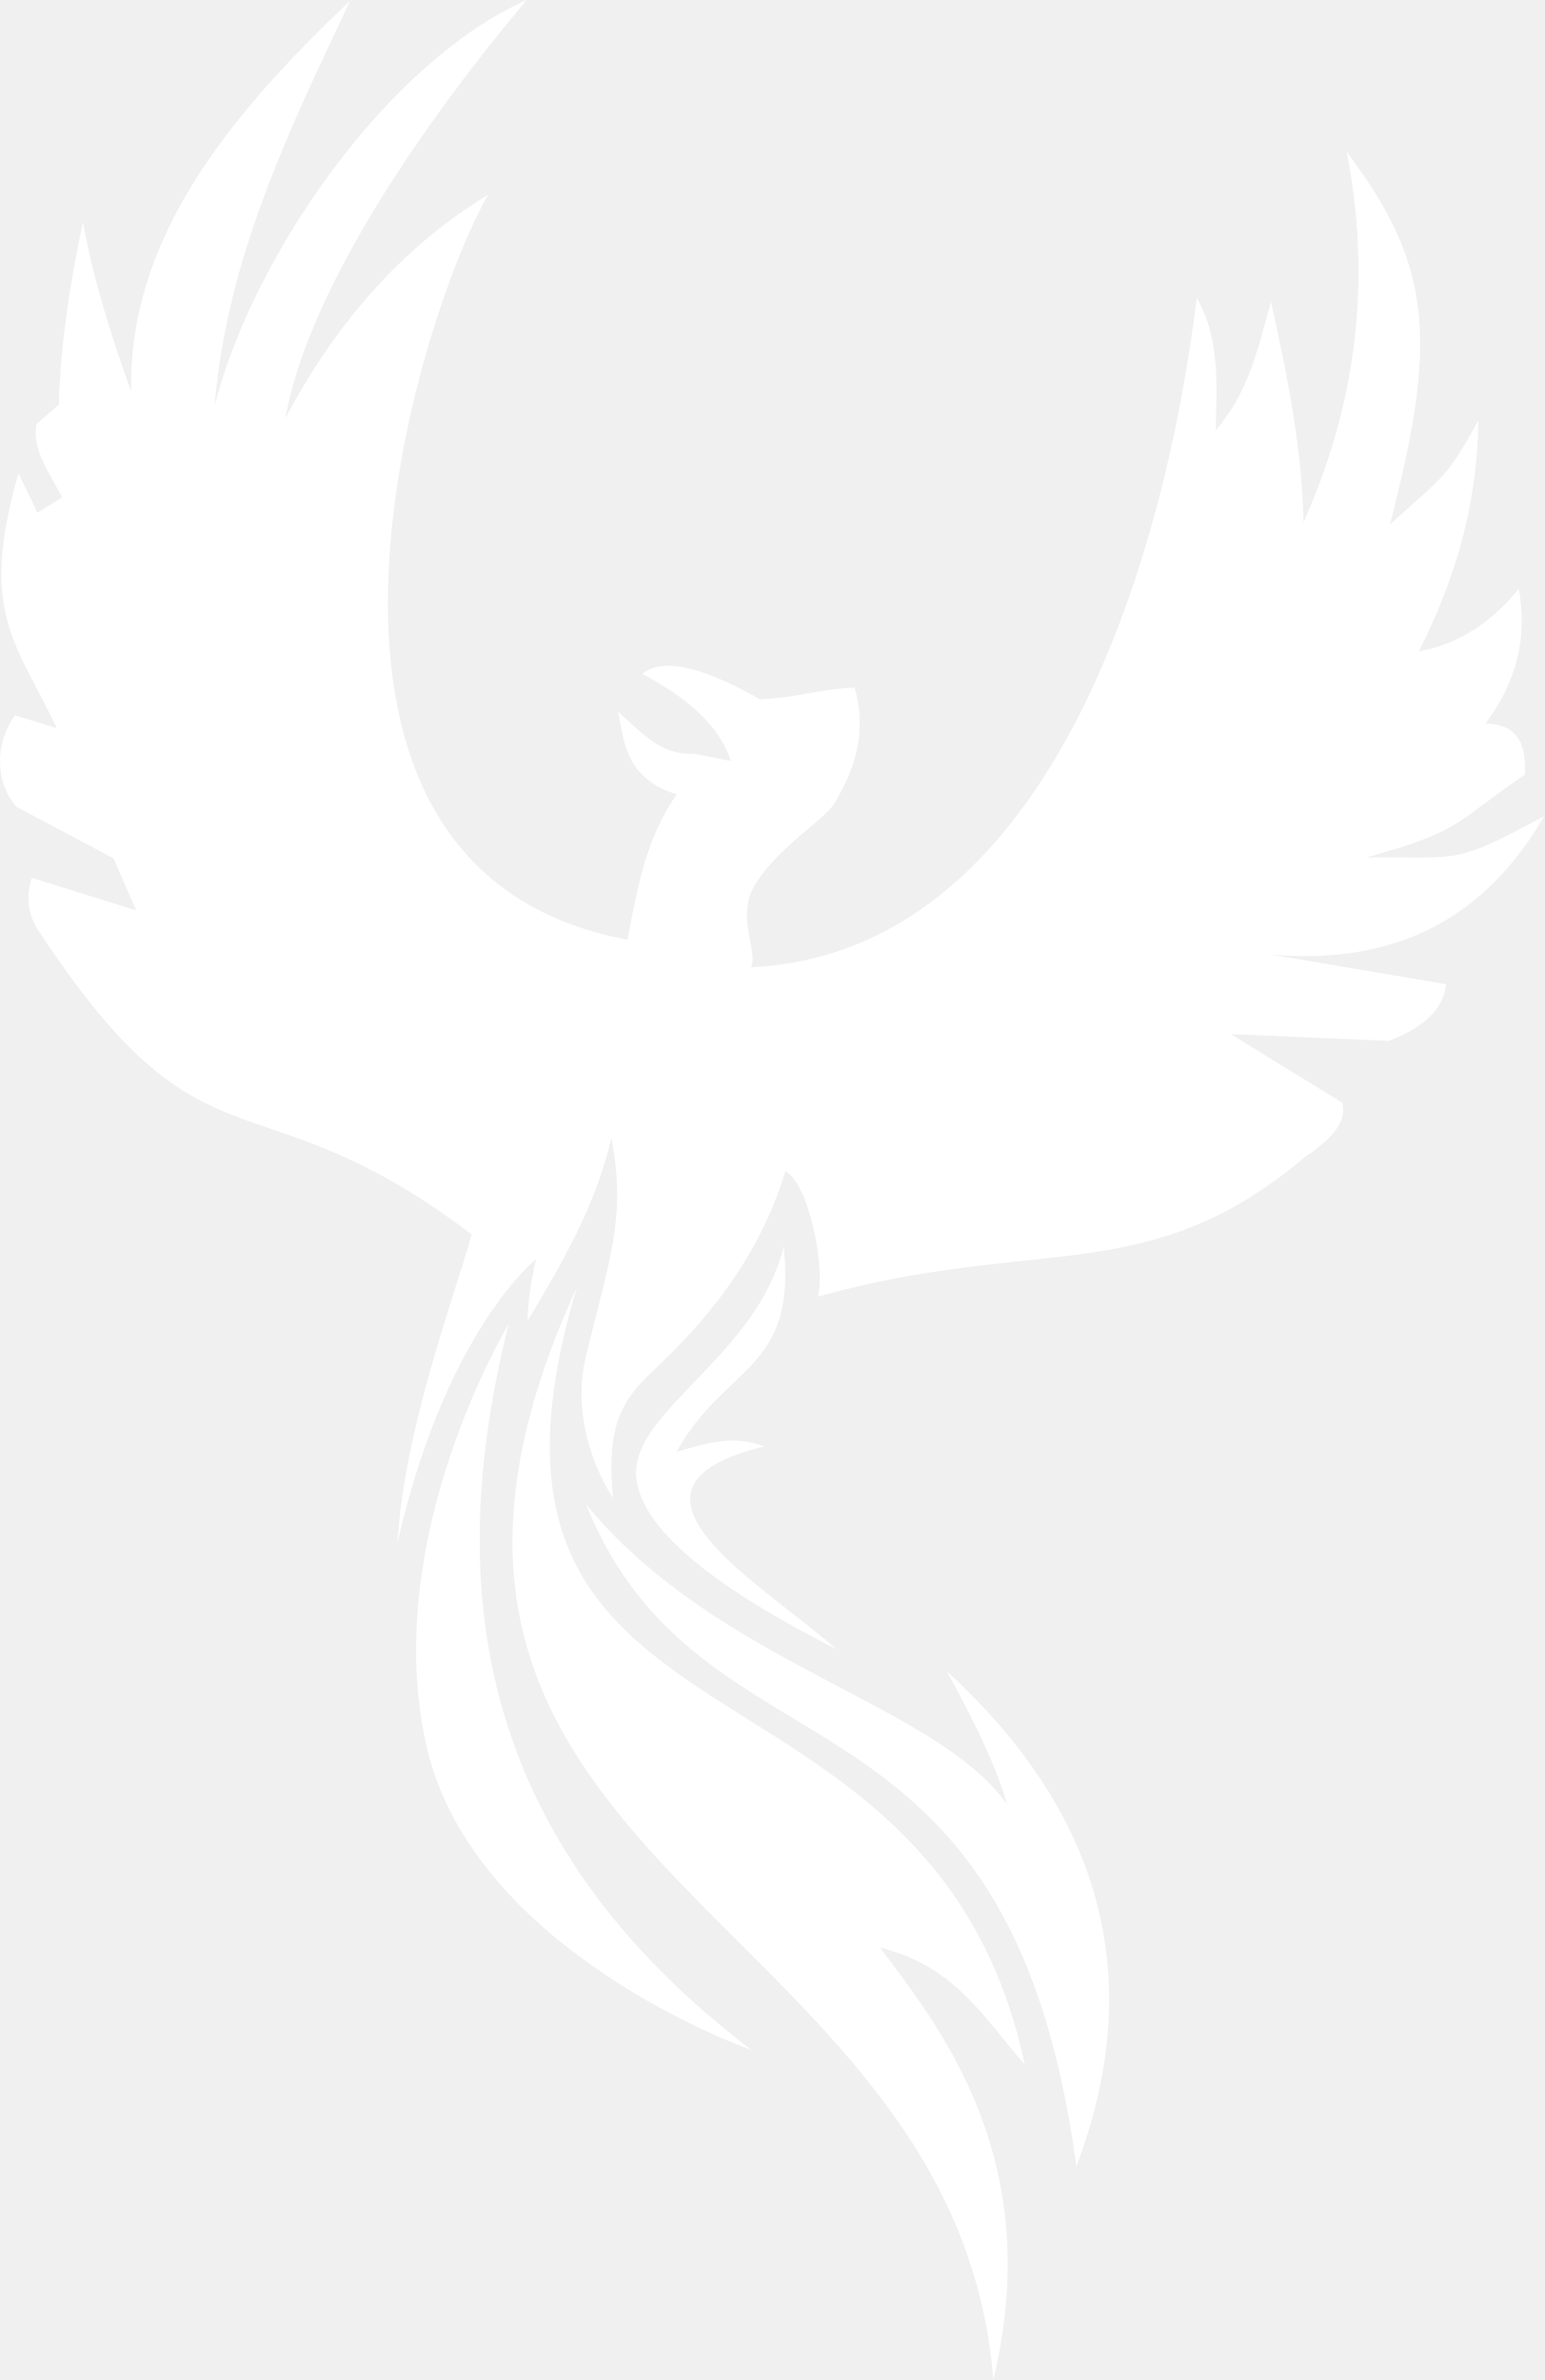
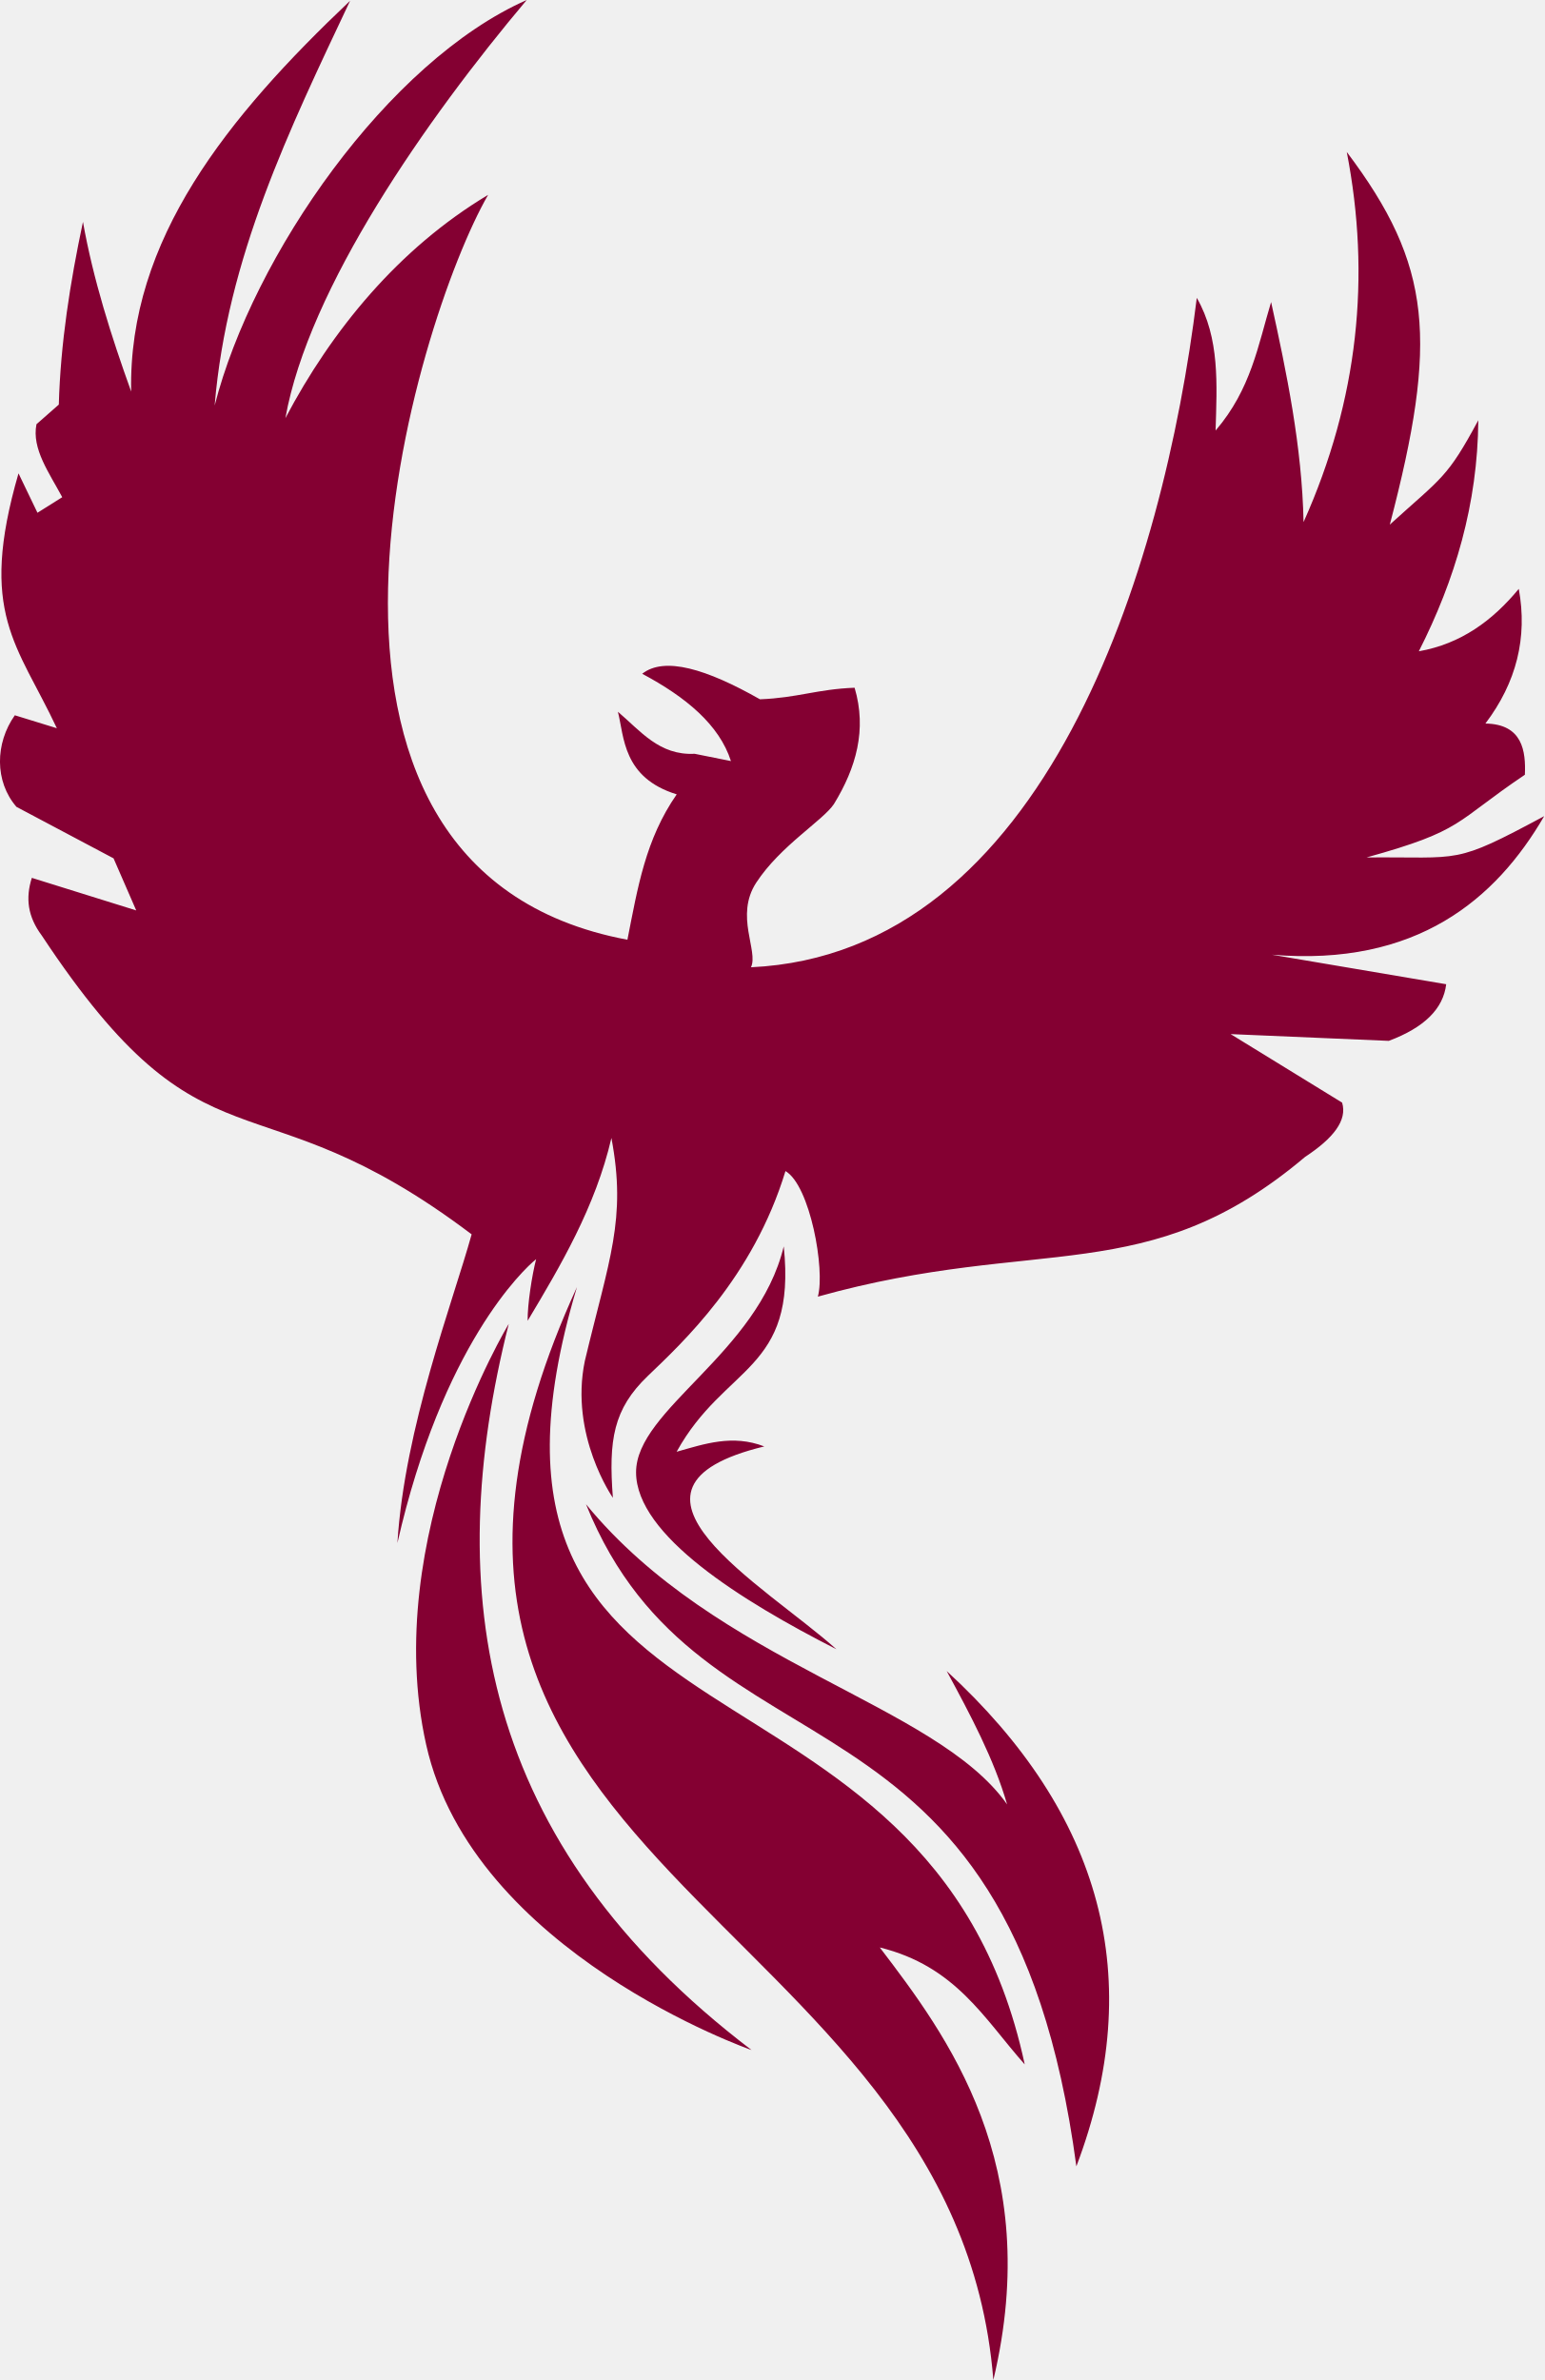
<svg xmlns="http://www.w3.org/2000/svg" width="118.53mm" height="182.67mm" viewBox="0 0 118.53 182.67" version="1.1" id="svg1080">
  <defs id="defs1074" />
  <g id="layer1" transform="translate(-48.0804,-51.45071)">
-     <path style="fill:#ffffff;fill-opacity:1;stroke:none;stroke-width:0.226;stroke-linecap:square;stroke-linejoin:miter;stroke-miterlimit:4;stroke-dasharray:none;stroke-opacity:1" d="m 151.453,63.11 c 1.855,9.538 0.899,19.012 -3.316,28.412 -0.112,-5.756 -1.304,-11.505 -2.491,-16.888 -1.001,3.32 -1.533,6.678 -4.261,9.862 0.101,-3.528 0.336,-7.086 -1.443,-10.184 -2.567,20.908 -11.645,50.321 -34.218,51.379 0.591,-1.255 -1.26,-3.95 0.404,-6.497 1.845,-2.824 5.121,-4.766 5.961,-6.029 1.704,-2.783 2.543,-5.709 1.588,-8.929 -2.888,0.11 -4.378,0.776 -7.265,0.887 -4.112,-2.335 -7.329,-3.302 -9.038,-1.959 3.361,1.793 5.915,3.913 6.812,6.701 l -2.789,-0.56 c -2.72,0.143 -4.164,-1.767 -5.888,-3.226 0.487,1.92 0.364,5.06 4.514,6.34 -2.398,3.45 -2.991,7.14 -3.784,11.159 -29.162,-5.462 -16.263,-47.5 -10.694,-57.17 -6.892,4.13 -12.009,10.405 -15.559,17.138 1.772,-9.98 10.805,-22.932 18.522,-32.094 -10.645,4.705 -20.999,19.577 -23.951,31.122 0.942,-11.346 5.735,-21.18 10.396,-31.064 -9.41,8.916 -17.04,18.337 -16.805,29.993 -1.538,-4.278 -2.908,-8.591 -3.7,-13.022 -0.992,4.67 -1.723,9.343 -1.853,14.023 l -1.715,1.507 c -0.379,1.888 0.985,3.741 1.978,5.601 l -1.902,1.194 -1.455,-3.023 c -3.121,10.759 -0.087,13.103 2.944,19.561 l -3.226,-0.994 c -1.52,2.151 -1.562,5.076 0.124,7.028 l 7.454,3.953 1.74,3.997 -8.013,-2.5 c -0.497,1.562 -0.316,2.976 0.761,4.424 12.719,19.222 16.154,10.212 32.997,22.937 -1.459,5.255 -5.143,14.802 -5.698,23.692 3.442,-15.123 9.662,-21.004 10.648,-21.786 -0.316,1.213 -0.669,3.485 -0.651,4.728 2.513,-4.2 5.203,-8.741 6.43,-14.029 1.18,6.241 -0.181,9.316 -2.041,17.113 -1.187,5.716 2.154,10.502 2.154,10.502 -0.342,-4.443 0.036,-6.811 2.678,-9.348 2.642,-2.537 8.083,-7.552 10.568,-15.729 1.891,1.101 3.061,7.578 2.486,9.638 17.025,-4.751 25.298,-0.506 37.398,-10.724 2.185,-1.437 3.252,-2.816 2.843,-4.167 l -8.558,-5.259 12.141,0.519 c 2.705,-1.011 4.185,-2.456 4.405,-4.346 l -13.373,-2.266 c 11.114,0.936 17.198,-4.272 20.895,-10.634 -7.031,3.769 -6.253,3.105 -13.635,3.168 7.513,-2.082 6.692,-2.672 12.153,-6.347 0.079,-1.812 -0.176,-3.888 -3.03,-3.93 2.386,-3.154 3.247,-6.599 2.562,-10.337 -2.004,2.43 -4.434,4.22 -7.672,4.792 2.783,-5.483 4.518,-11.322 4.565,-17.732 -2.396,4.445 -2.753,4.345 -6.791,8.008 3.704,-14.156 3.264,-19.891 -3.309,-28.605 z m -43.215,84.002 c -1.978,8.224 -11.343,12.514 -11.335,17.345 0.008,4.831 8.081,9.86 15.378,13.577 -5.485,-4.913 -18.783,-12.358 -5.537,-15.567 -2.439,-0.938 -4.571,-0.198 -6.728,0.409 3.695,-6.694 9.232,-6.167 8.222,-15.764 z m -15.873,3.126 c -20.482,44.686 29.065,47.296 31.962,83.882 3.941,-16.515 -3.597,-26.482 -8.716,-33.197 5.84,1.439 8.012,5.475 11.123,8.975 -7.274,-33.965 -45.725,-21.73 -34.369,-59.66 z m -5.235,2.826 c 0,0 -9.908,16.342 -6.335,32.307 3.573,15.965 24.972,23.424 24.972,23.424 C 84.886,192.907 81.942,173.65 87.13,153.064 Z m 5.931,13.841 c 8.928,22.164 32.443,11.892 37.638,50.817 5.459,-14.415 1.98,-27.055 -9.954,-38.015 1.831,3.378 3.631,6.76 4.638,10.235 -5.488,-7.781 -22.234,-10.735 -32.323,-23.038 z" id="path938" />
+     <path style="fill:#840032;fill-opacity:1;stroke:none;stroke-width:0.226;stroke-linecap:square;stroke-linejoin:miter;stroke-miterlimit:4;stroke-dasharray:none;stroke-opacity:1" d="m 151.453,63.11 c 1.855,9.538 0.899,19.012 -3.316,28.412 -0.112,-5.756 -1.304,-11.505 -2.491,-16.888 -1.001,3.32 -1.533,6.678 -4.261,9.862 0.101,-3.528 0.336,-7.086 -1.443,-10.184 -2.567,20.908 -11.645,50.321 -34.218,51.379 0.591,-1.255 -1.26,-3.95 0.404,-6.497 1.845,-2.824 5.121,-4.766 5.961,-6.029 1.704,-2.783 2.543,-5.709 1.588,-8.929 -2.888,0.11 -4.378,0.776 -7.265,0.887 -4.112,-2.335 -7.329,-3.302 -9.038,-1.959 3.361,1.793 5.915,3.913 6.812,6.701 l -2.789,-0.56 c -2.72,0.143 -4.164,-1.767 -5.888,-3.226 0.487,1.92 0.364,5.06 4.514,6.34 -2.398,3.45 -2.991,7.14 -3.784,11.159 -29.162,-5.462 -16.263,-47.5 -10.694,-57.17 -6.892,4.13 -12.009,10.405 -15.559,17.138 1.772,-9.98 10.805,-22.932 18.522,-32.094 -10.645,4.705 -20.999,19.577 -23.951,31.122 0.942,-11.346 5.735,-21.18 10.396,-31.064 -9.41,8.916 -17.04,18.337 -16.805,29.993 -1.538,-4.278 -2.908,-8.591 -3.7,-13.022 -0.992,4.67 -1.723,9.343 -1.853,14.023 l -1.715,1.507 c -0.379,1.888 0.985,3.741 1.978,5.601 l -1.902,1.194 -1.455,-3.023 c -3.121,10.759 -0.087,13.103 2.944,19.561 l -3.226,-0.994 c -1.52,2.151 -1.562,5.076 0.124,7.028 l 7.454,3.953 1.74,3.997 -8.013,-2.5 c -0.497,1.562 -0.316,2.976 0.761,4.424 12.719,19.222 16.154,10.212 32.997,22.937 -1.459,5.255 -5.143,14.802 -5.698,23.692 3.442,-15.123 9.662,-21.004 10.648,-21.786 -0.316,1.213 -0.669,3.485 -0.651,4.728 2.513,-4.2 5.203,-8.741 6.43,-14.029 1.18,6.241 -0.181,9.316 -2.041,17.113 -1.187,5.716 2.154,10.502 2.154,10.502 -0.342,-4.443 0.036,-6.811 2.678,-9.348 2.642,-2.537 8.083,-7.552 10.568,-15.729 1.891,1.101 3.061,7.578 2.486,9.638 17.025,-4.751 25.298,-0.506 37.398,-10.724 2.185,-1.437 3.252,-2.816 2.843,-4.167 l -8.558,-5.259 12.141,0.519 c 2.705,-1.011 4.185,-2.456 4.405,-4.346 l -13.373,-2.266 c 11.114,0.936 17.198,-4.272 20.895,-10.634 -7.031,3.769 -6.253,3.105 -13.635,3.168 7.513,-2.082 6.692,-2.672 12.153,-6.347 0.079,-1.812 -0.176,-3.888 -3.03,-3.93 2.386,-3.154 3.247,-6.599 2.562,-10.337 -2.004,2.43 -4.434,4.22 -7.672,4.792 2.783,-5.483 4.518,-11.322 4.565,-17.732 -2.396,4.445 -2.753,4.345 -6.791,8.008 3.704,-14.156 3.264,-19.891 -3.309,-28.605 z m -43.215,84.002 c -1.978,8.224 -11.343,12.514 -11.335,17.345 0.008,4.831 8.081,9.86 15.378,13.577 -5.485,-4.913 -18.783,-12.358 -5.537,-15.567 -2.439,-0.938 -4.571,-0.198 -6.728,0.409 3.695,-6.694 9.232,-6.167 8.222,-15.764 z m -15.873,3.126 c -20.482,44.686 29.065,47.296 31.962,83.882 3.941,-16.515 -3.597,-26.482 -8.716,-33.197 5.84,1.439 8.012,5.475 11.123,8.975 -7.274,-33.965 -45.725,-21.73 -34.369,-59.66 z m -5.235,2.826 c 0,0 -9.908,16.342 -6.335,32.307 3.573,15.965 24.972,23.424 24.972,23.424 C 84.886,192.907 81.942,173.65 87.13,153.064 Z m 5.931,13.841 c 8.928,22.164 32.443,11.892 37.638,50.817 5.459,-14.415 1.98,-27.055 -9.954,-38.015 1.831,3.378 3.631,6.76 4.638,10.235 -5.488,-7.781 -22.234,-10.735 -32.323,-23.038 z" id="path938" />
  </g>
</svg>
